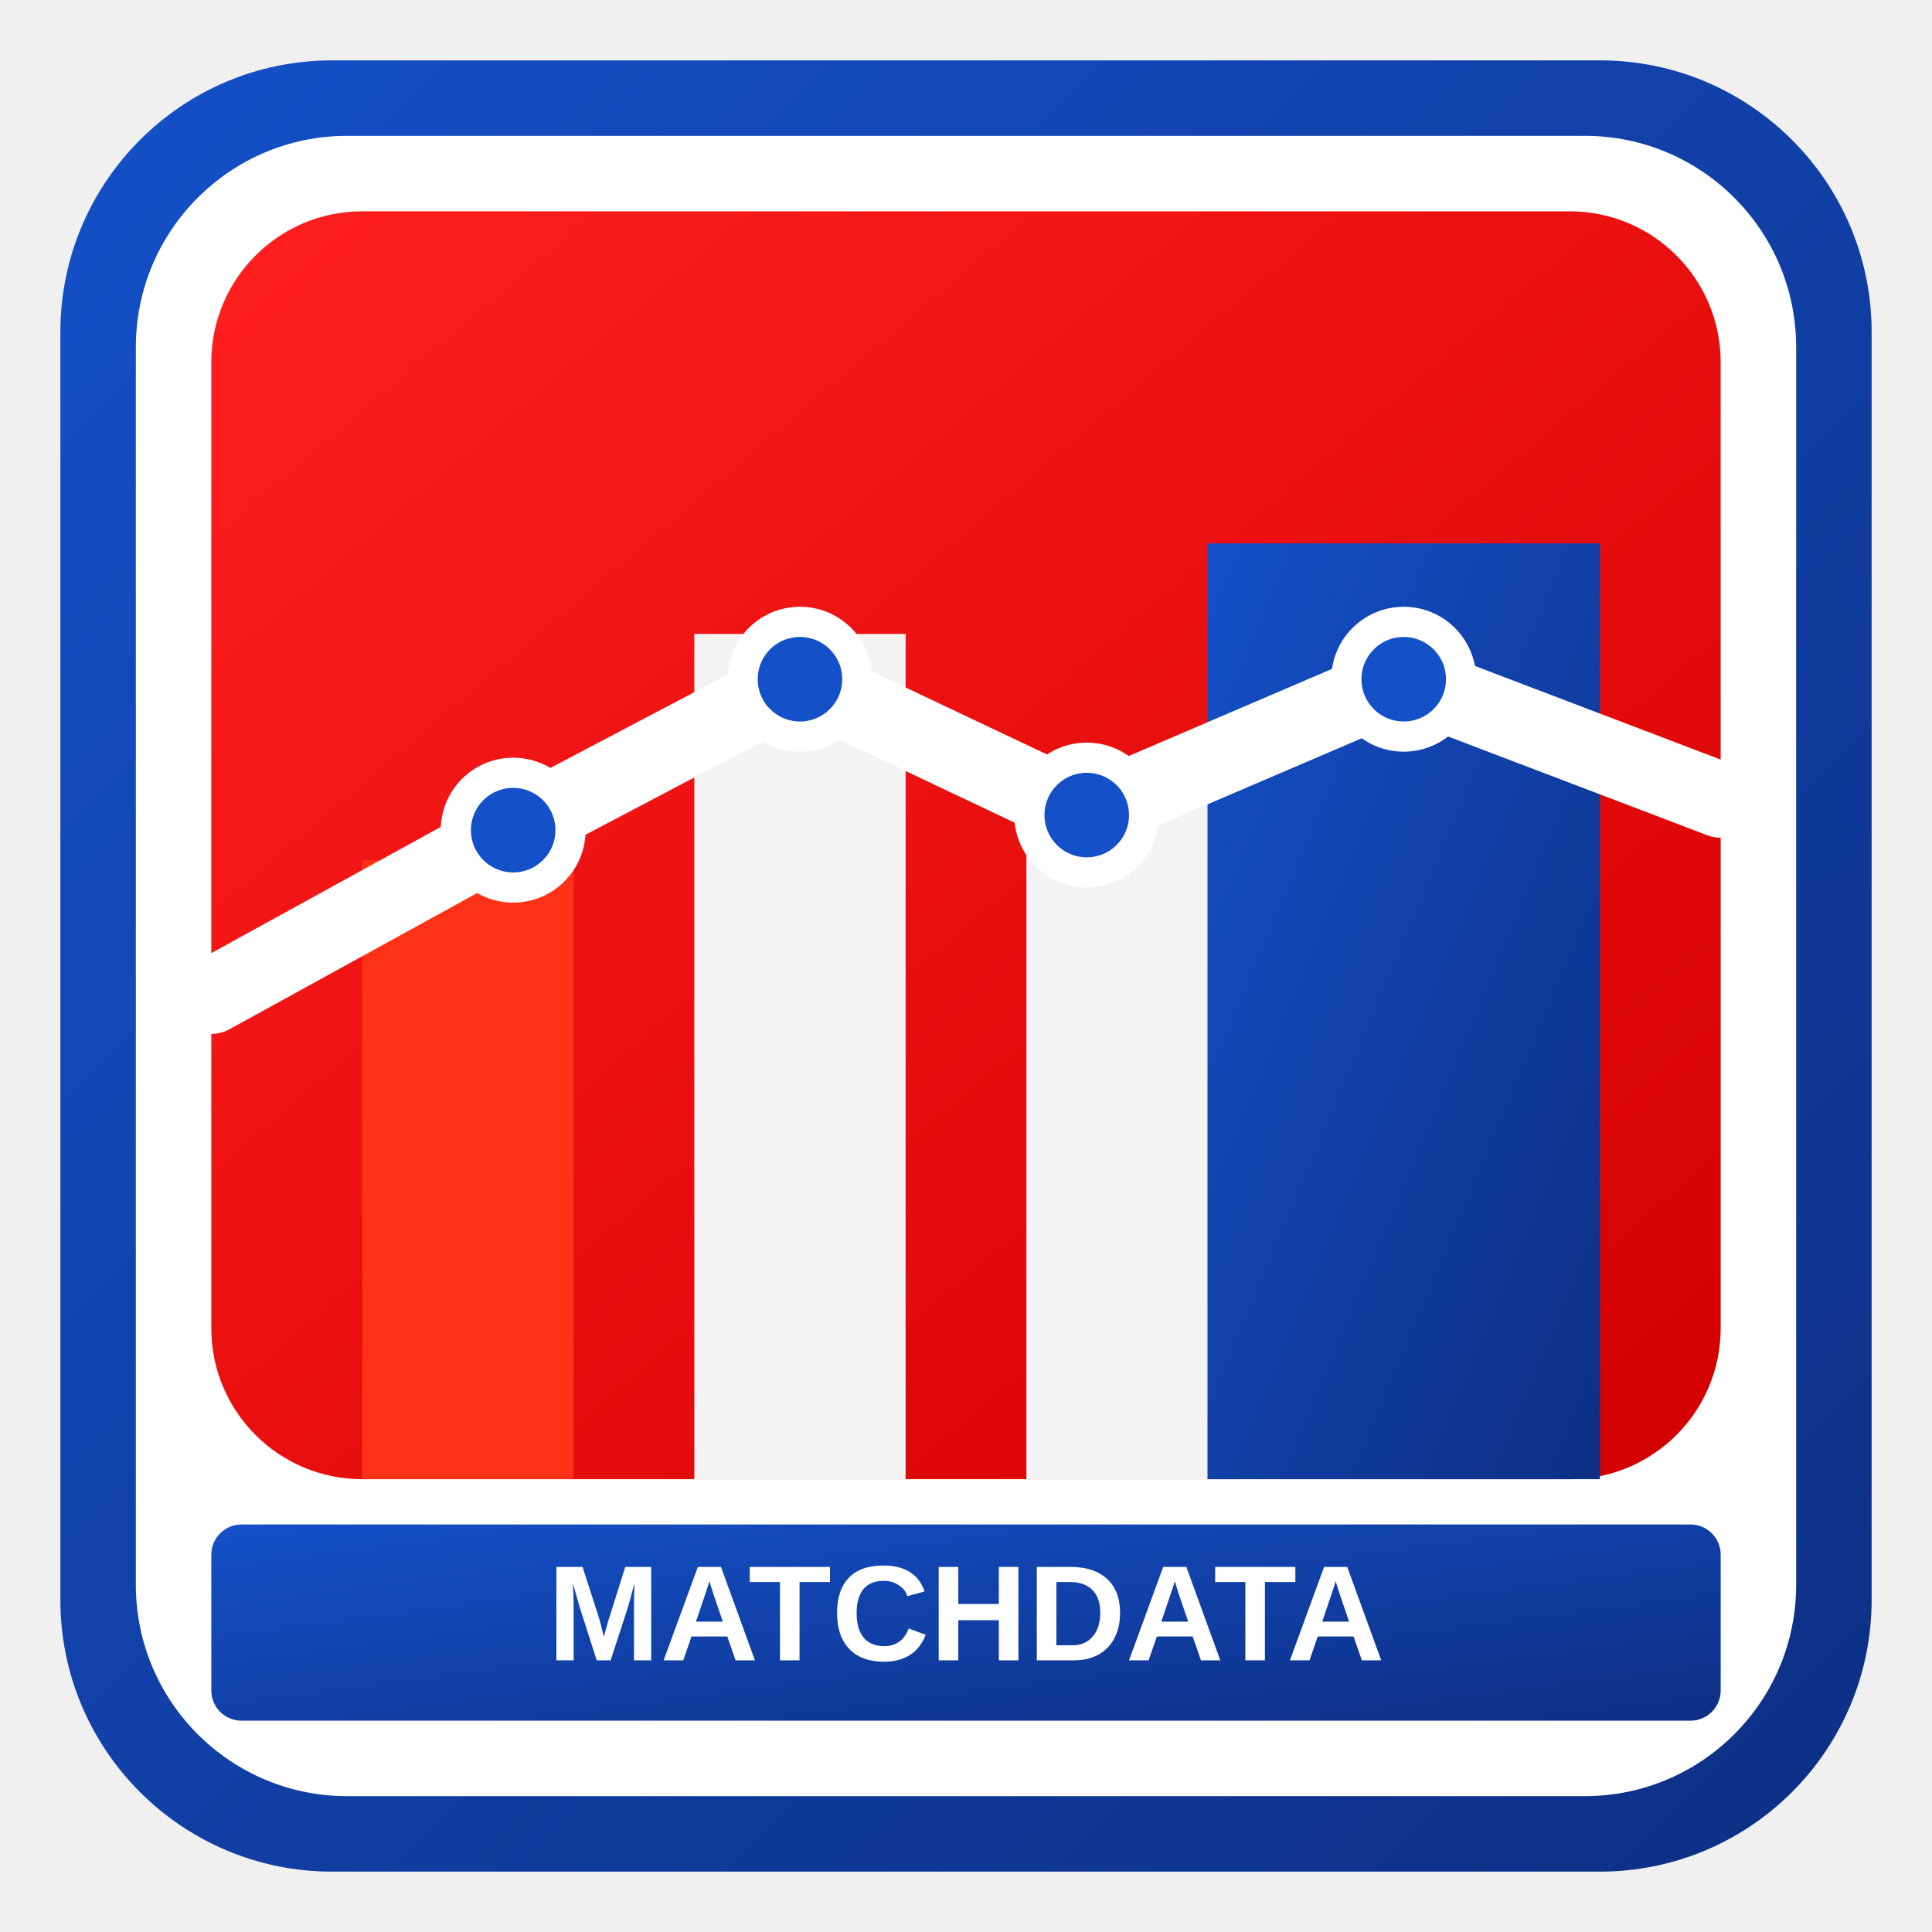
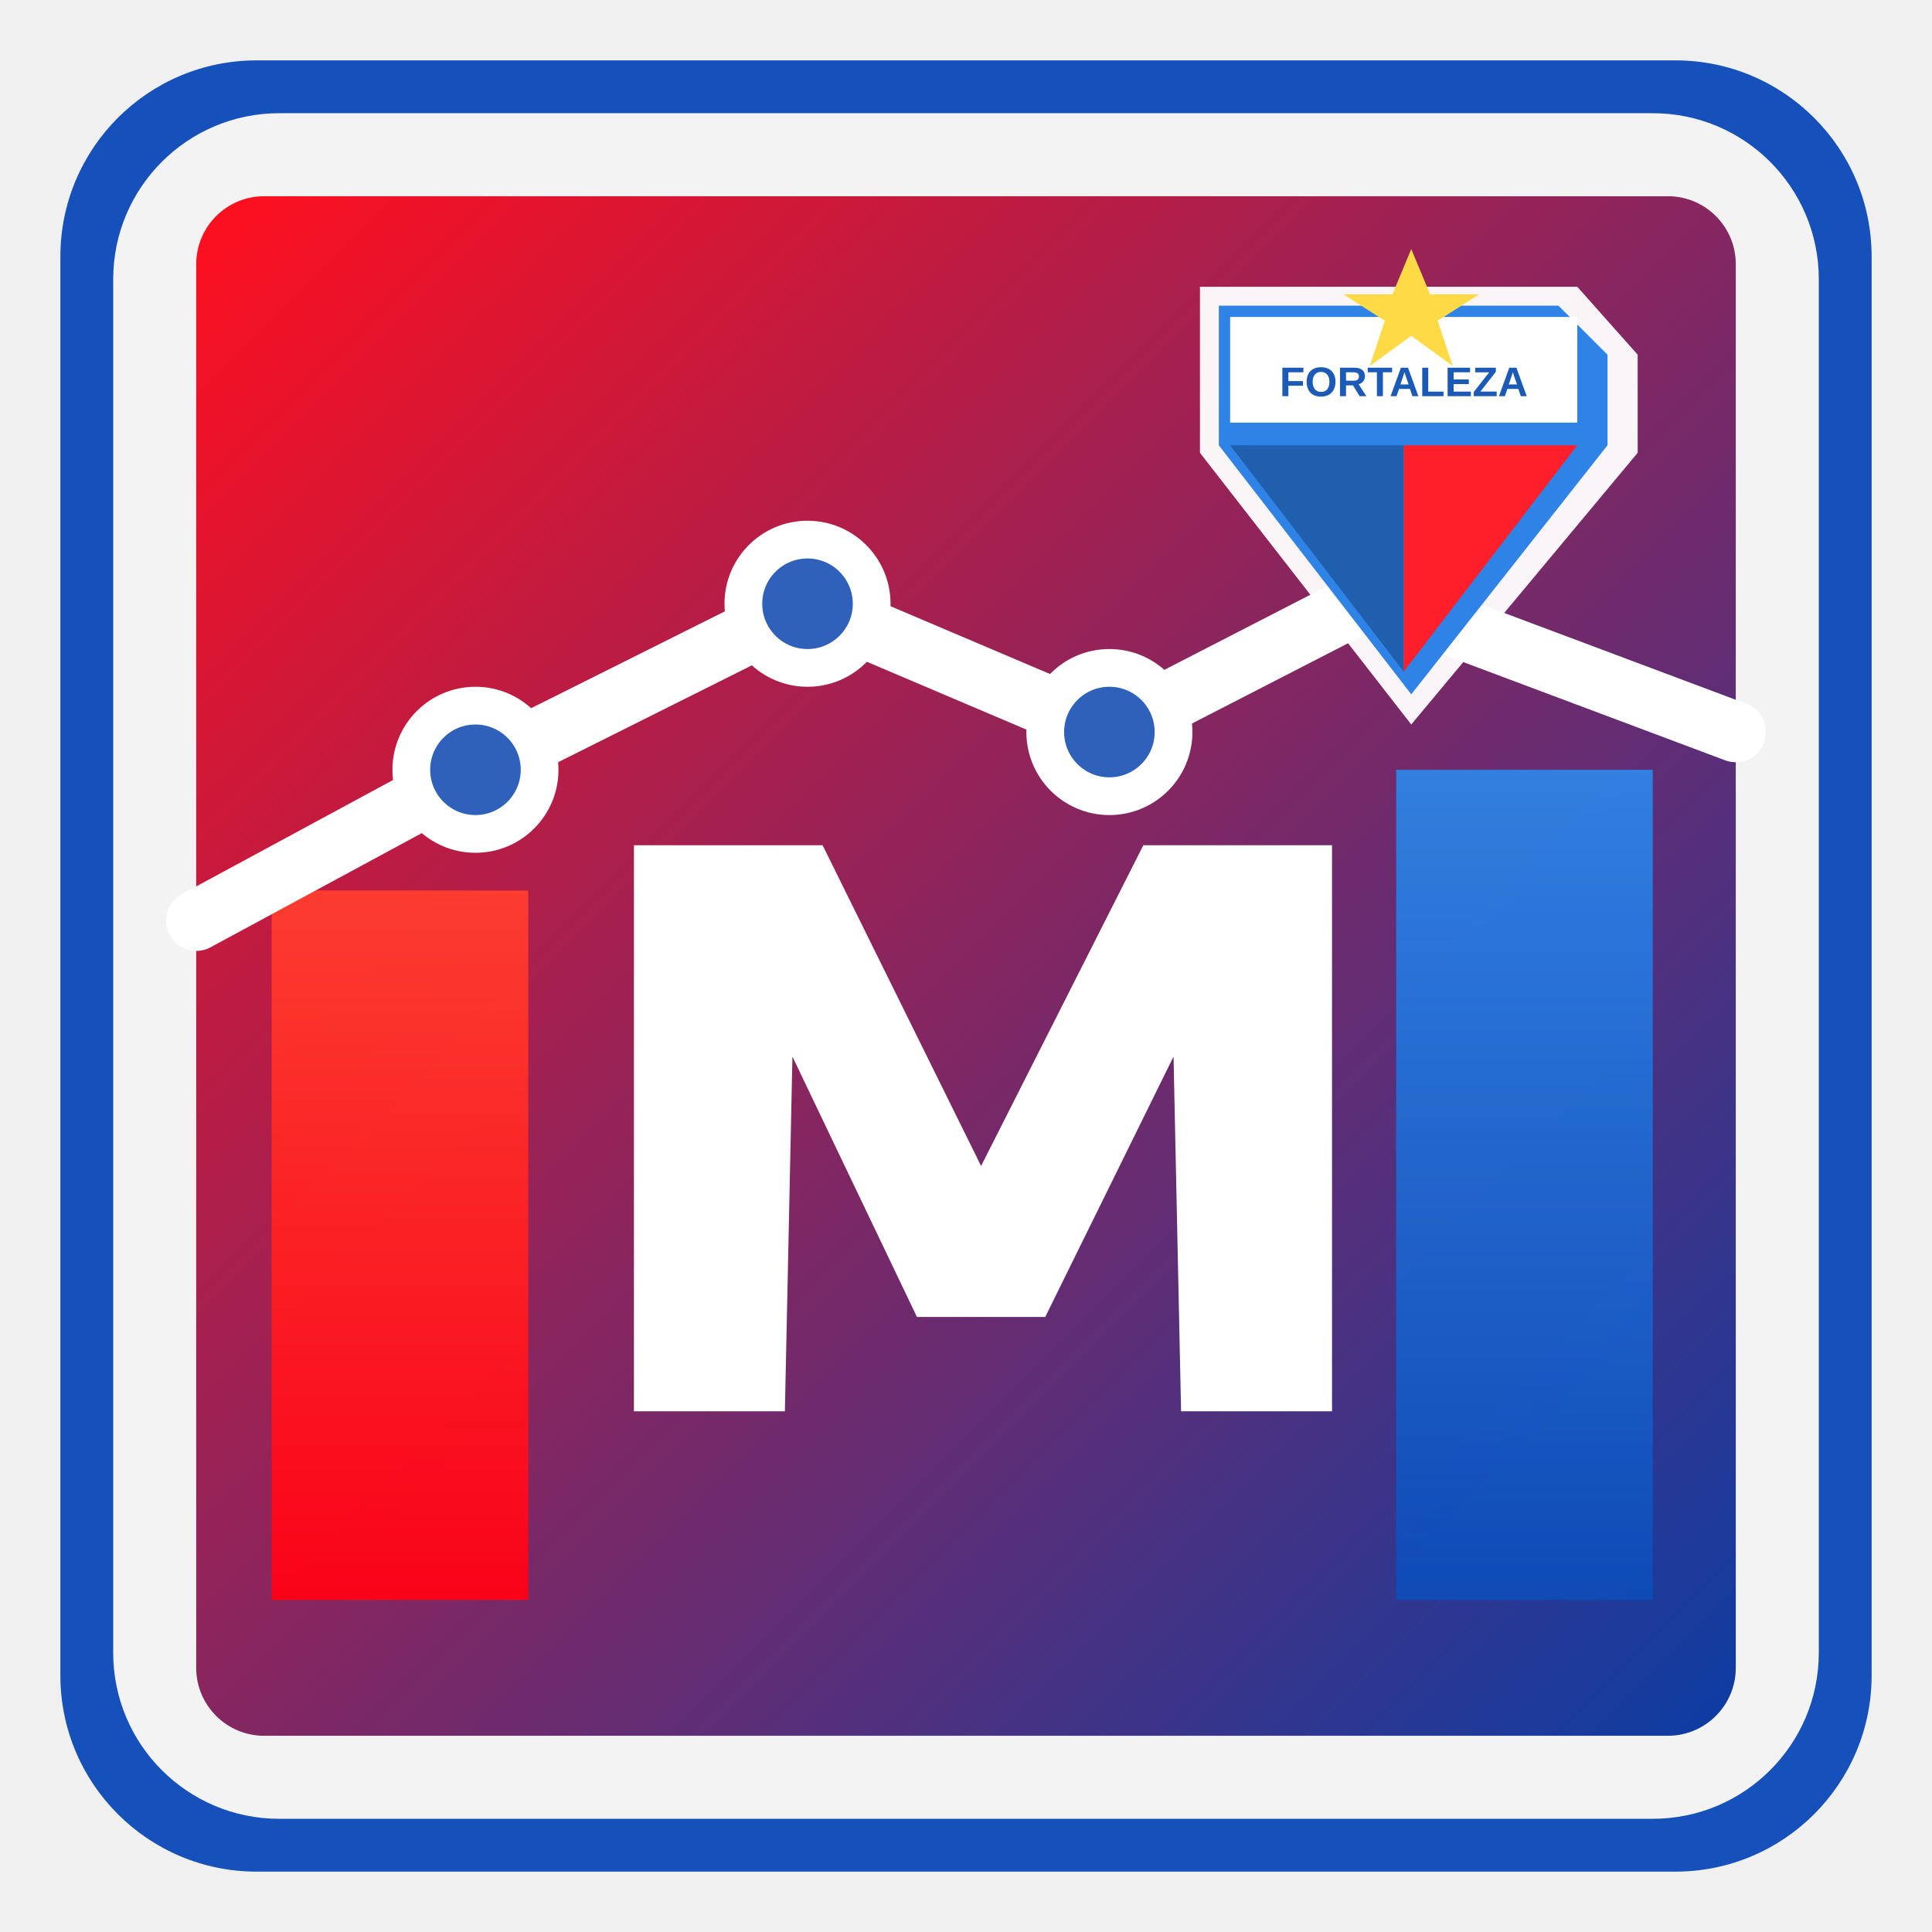
- <svg xmlns="http://www.w3.org/2000/svg" viewBox="0 0 128 128" role="img" aria-label="MatchData Fortaleza favicon">
+ <svg xmlns="http://www.w3.org/2000/svg" viewBox="0 0 512 512" role="img" aria-label="MatchData Fortaleza favicon">
  <defs>
-     <linearGradient id="blue" x1="0" y1="0" x2="1" y2="1">
-       <stop offset="0%" stop-color="#1450c8" />
-       <stop offset="100%" stop-color="#0d2f84" />
+     <linearGradient id="bg" x1="0" y1="0" x2="1" y2="1">
+       <stop offset="0" stop-color="#ff0f1e" />
+       <stop offset="1" stop-color="#0c3da3" />
    </linearGradient>
-     <linearGradient id="red" x1="0" y1="0" x2="1" y2="1">
-       <stop offset="0%" stop-color="#ff1f1f" />
-       <stop offset="100%" stop-color="#d30000" />
+     <linearGradient id="barR" x1="0" y1="0" x2="0" y2="1">
+       <stop offset="0" stop-color="#ff3e2f" />
+       <stop offset="1" stop-color="#ff0015" />
+     </linearGradient>
+     <linearGradient id="barB" x1="0" y1="0" x2="0" y2="1">
+       <stop offset="0" stop-color="#2f83e6" />
+       <stop offset="1" stop-color="#0e4bb7" />
    </linearGradient>
  </defs>
-   <rect x="4" y="4" width="120" height="120" rx="18" fill="url(#blue)" />
-   <rect x="9" y="9" width="110" height="110" rx="14" fill="#ffffff" />
-   <rect x="14" y="14" width="100" height="84" rx="10" fill="url(#red)" />
-   <rect x="24" y="57" width="14" height="41" fill="#ff3218" />
-   <rect x="46" y="42" width="14" height="56" fill="#f3f3f3" />
-   <rect x="68" y="52" width="14" height="46" fill="#f3f3f3" />
-   <rect x="80" y="36" width="26" height="62" fill="url(#blue)" />
-   <polyline points="14,66 34,55 53,45 72,54 93,45 114,53" fill="none" stroke="#ffffff" stroke-width="5" stroke-linecap="round" stroke-linejoin="round" />
-   <circle cx="34" cy="55" r="3.8" fill="#1450c8" stroke="#ffffff" stroke-width="2" />
-   <circle cx="53" cy="45" r="3.8" fill="#1450c8" stroke="#ffffff" stroke-width="2" />
-   <circle cx="72" cy="54" r="3.8" fill="#1450c8" stroke="#ffffff" stroke-width="2" />
-   <circle cx="93" cy="45" r="3.8" fill="#1450c8" stroke="#ffffff" stroke-width="2" />
-   <rect x="14" y="101" width="100" height="13" rx="2" fill="url(#blue)" />
-   <text x="64" y="110" text-anchor="middle" font-family="Arial, Helvetica, sans-serif" font-size="9" font-weight="700" fill="#ffffff">MATCHDATA</text>
+   <rect x="16" y="16" width="480" height="480" rx="52" fill="#1650ba" />
+   <rect x="30" y="30" width="452" height="452" rx="44" fill="#f3f3f3" />
+   <rect x="52" y="52" width="408" height="408" rx="18" fill="url(#bg)" />
+   <rect x="72" y="236" width="68" height="188" fill="url(#barR)" opacity="0.95" />
+   <rect x="370" y="204" width="68" height="220" fill="url(#barB)" opacity="0.95" />
+   <path d="M52 244L126 204L214 160L294 194L364 158L460 194" fill="none" stroke="#ffffff" stroke-width="16" stroke-linecap="round" stroke-linejoin="round" />
+   <g fill="#2f61bb" stroke="#ffffff" stroke-width="10">
+     <circle cx="126" cy="204" r="17" />
+     <circle cx="214" cy="160" r="17" />
+     <circle cx="294" cy="194" r="17" />
+   </g>
+   <path d="M168 374V224h50l42 85 43-85h50v150h-40l-2-94-34 69h-34l-33-69-2 94z" fill="#ffffff" />
+   <g transform="translate(318 76)">
+     <polygon points="0,0 100,0 116,18 116,44 56,116 0,44" fill="#ffffff" opacity="0.95" />
+     <polygon points="5,5 95,5 108,18 108,42 56,108 5,42" fill="#2f83e6" />
+     <rect x="8" y="8" width="92" height="28" fill="#ffffff" />
+     <text x="54" y="29" text-anchor="middle" font-family="Arial, Helvetica, sans-serif" font-size="11" font-weight="700" fill="#1b5ab6">FORTALEZA</text>
+     <polygon points="8,42 54,42 54,102" fill="#1f5fae" />
+     <polygon points="100,42 54,42 54,102" fill="#ff1f2b" />
+     <polygon points="56,-10 61,2 74,2 63,9 67,21 56,13 45,21 49,9 38,2 51,2" fill="#ffda47" />
+   </g>
</svg>
